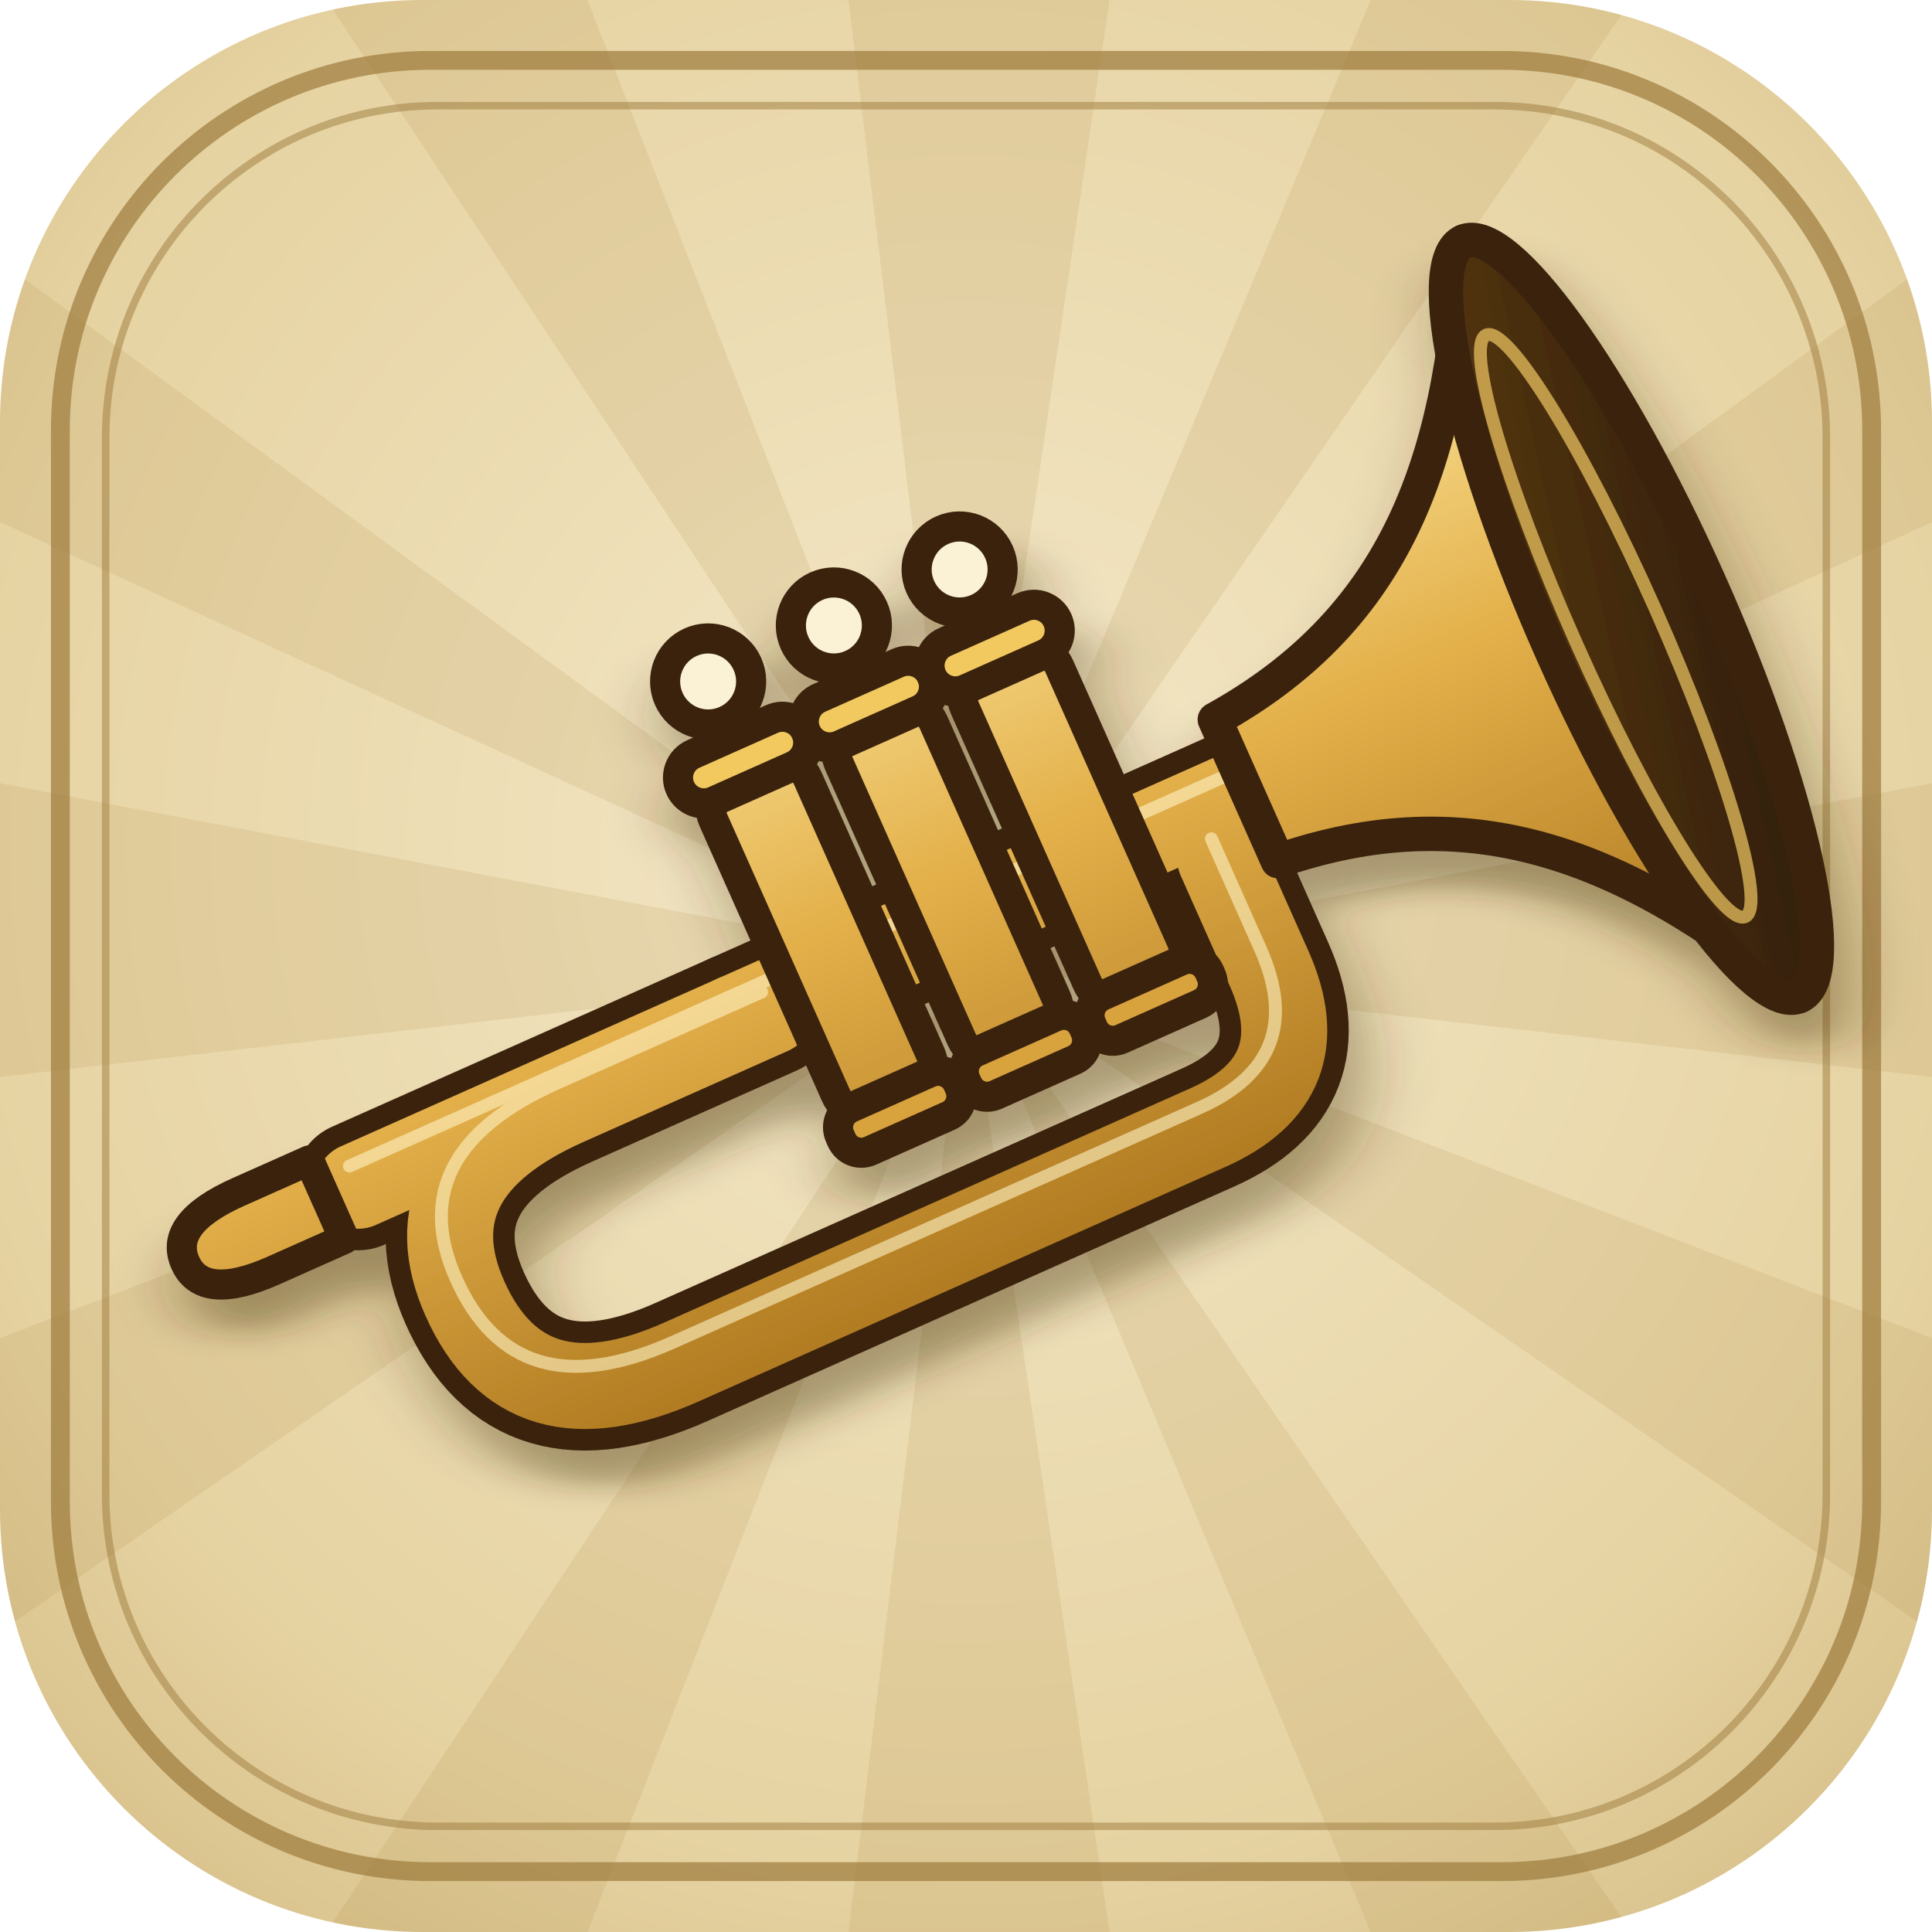
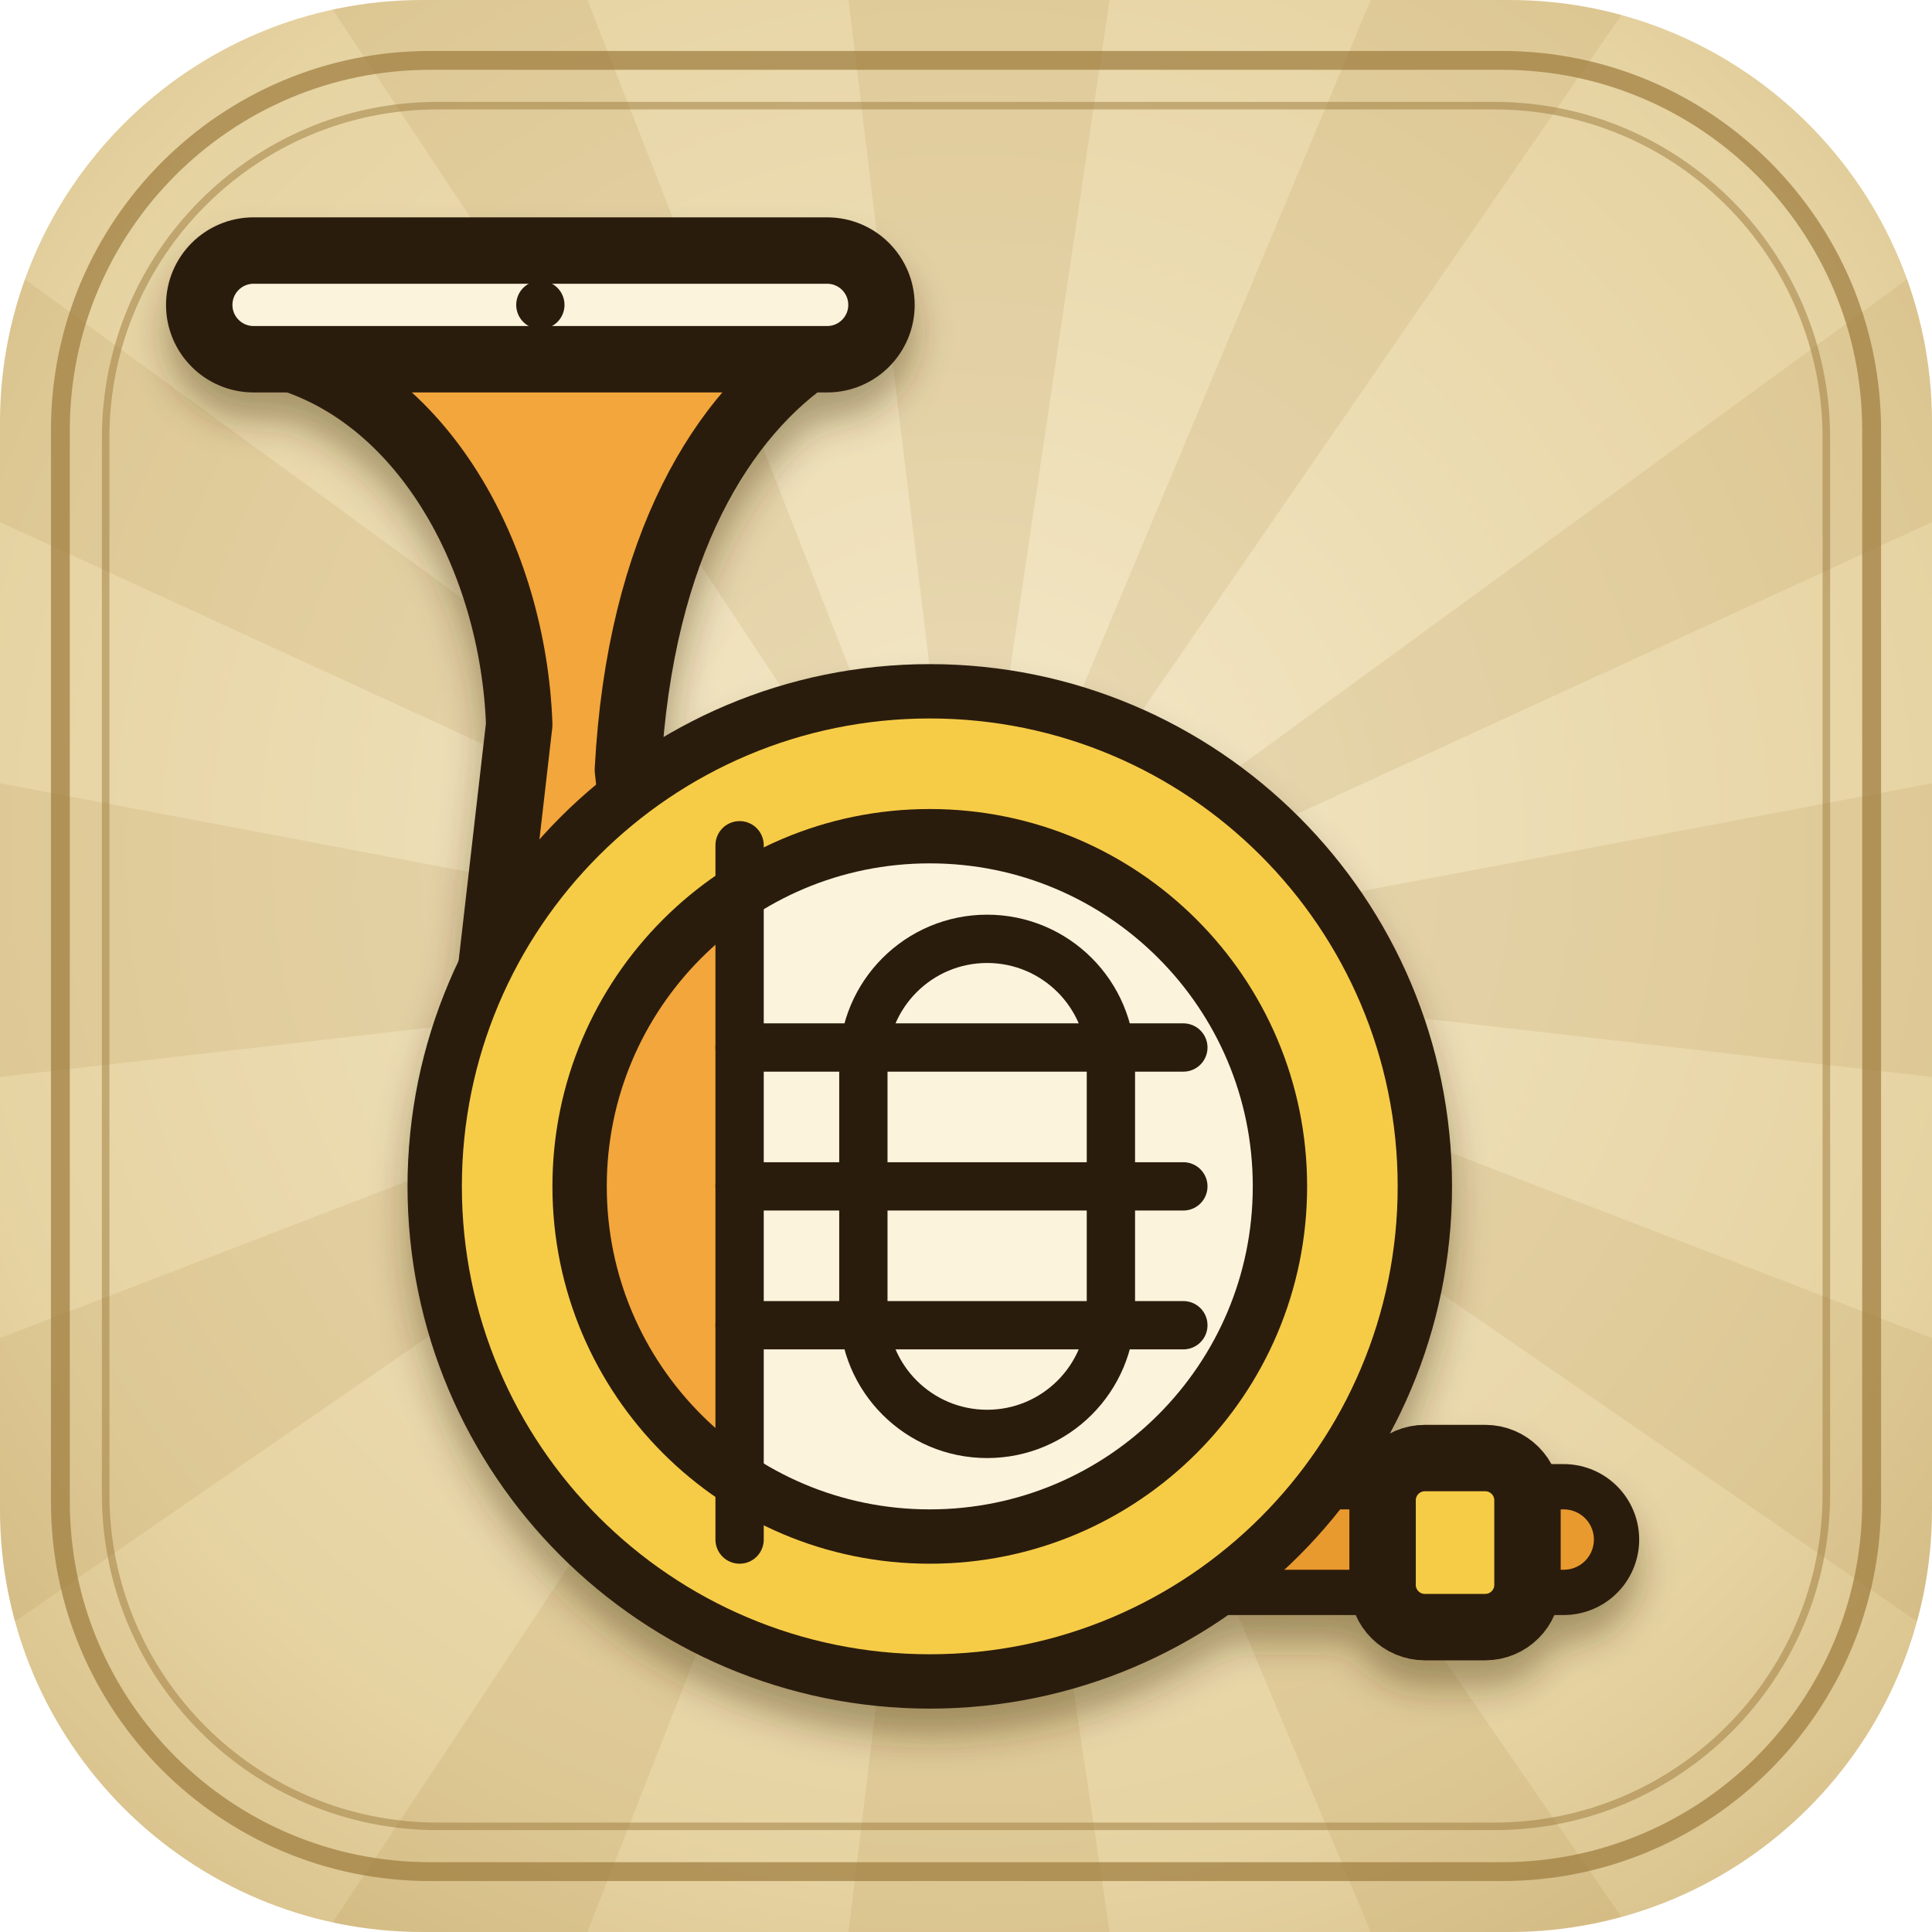
<svg xmlns="http://www.w3.org/2000/svg" viewBox="0 0 512 512">
  <defs>
    <radialGradient id="bg" cx="50%" cy="44%" r="75%">
      <stop offset="0" stop-color="#f4e8c8" />
      <stop offset="0.7" stop-color="#e6d3a2" />
      <stop offset="1" stop-color="#d2b980" />
    </radialGradient>
    <linearGradient id="brass" gradientUnits="userSpaceOnUse" x1="0" y1="170" x2="0" y2="350">
      <stop offset="0" stop-color="#fbe49a" />
      <stop offset="0.42" stop-color="#e3b04a" />
      <stop offset="1" stop-color="#a8721b" />
    </linearGradient>
    <linearGradient id="bore" x1="0" y1="0" x2="1" y2="1">
      <stop offset="0" stop-color="#5a3a14" />
      <stop offset="1" stop-color="#2b1a08" />
    </linearGradient>
    <clipPath id="clip">
      <rect width="512" height="512" rx="112" />
    </clipPath>
    <filter id="sombra" x="-20%" y="-20%" width="140%" height="150%">
      <feDropShadow dx="0" dy="9" stdDeviation="6" flood-color="#3a2410" flood-opacity="0.38" />
    </filter>
    <g id="piston" stroke="#3a2410" stroke-width="7" stroke-linejoin="round">
      <line x1="0" y1="190" x2="0" y2="204" stroke-width="8" stroke-linecap="round" />
      <rect x="-12" y="204" width="24" height="86" rx="8" fill="url(#brass)" />
      <rect x="-16" y="196" width="32" height="12" rx="6" fill="#f2c95e" />
      <rect x="-15" y="286" width="30" height="11" rx="5" fill="#d8a23c" />
      <circle cx="0" cy="182" r="10" fill="#fbf2d6" />
    </g>
    <g id="tubos" fill="none">
      <path d="M104 256 H200" />
      <path d="M318 268 V296 Q318 324 290 324 H156 Q116 324 116 290 Q116 258 156 258 H208" />
      <path d="M200 256 H340" />
    </g>
  </defs>
  <g clip-path="url(#clip)">
    <rect width="512" height="512" fill="url(#bg)" />
    <g fill="#a67c33" opacity="0.13">
      <path d="M256 256 L-40 40 L-40 120Z" />
      <path d="M256 256 L-40 200 L-40 290Z" />
      <path d="M256 256 L-40 370 L-40 460Z" />
      <path d="M256 256 L60 -40 L140 -40Z" />
      <path d="M256 256 L220 -40 L300 -40Z" />
      <path d="M256 256 L380 -40 L460 -40Z" />
      <path d="M552 40 L256 256 L552 120Z" />
      <path d="M552 200 L256 256 L552 290Z" />
      <path d="M552 370 L256 256 L552 460Z" />
      <path d="M60 552 L256 256 L140 552Z" />
      <path d="M220 552 L256 256 L300 552Z" />
      <path d="M380 552 L256 256 L460 552Z" />
    </g>
    <rect x="16" y="16" width="480" height="480" rx="98" fill="none" stroke="#9c7a3c" stroke-width="5" opacity="0.7" />
    <rect x="28" y="28" width="456" height="456" rx="88" fill="none" stroke="#9c7a3c" stroke-width="2" opacity="0.5" />
-     <g filter="url(#sombra)" transform="translate(256 250) rotate(-24) scale(1.14) translate(-256 -262)">
-       <g fill="none" stroke-linecap="round" stroke-linejoin="round">
-         <use href="#tubos" stroke="#3a2410" stroke-width="30" />
-         <use href="#tubos" stroke="url(#brass)" stroke-width="20" />
-         <use href="#tubos" stroke="#fff3c4" stroke-width="3" opacity="0.6" transform="translate(0 -5)" />
-       </g>
-       <path d="M330 238 C376 234 404 208 428 160 L428 352 C404 304 376 278 330 274 Z" fill="url(#brass)" stroke="#3a2410" stroke-width="8" stroke-linejoin="round" />
-       <ellipse cx="428" cy="256" rx="20" ry="96" fill="url(#bore)" stroke="#3a2410" stroke-width="8" />
-       <ellipse cx="424" cy="256" rx="10" ry="74" fill="none" stroke="#f1c862" stroke-width="3" opacity="0.7" />
-       <path d="M96 246 h-18 q-18 0 -18 10 q0 10 18 10 h18z" fill="url(#brass)" stroke="#3a2410" stroke-width="7" stroke-linejoin="round" />
-       <g stroke="#3a2410" stroke-width="7" stroke-linejoin="round">
-         <use href="#piston" x="226" />
-         <use href="#piston" x="258" />
-         <use href="#piston" x="290" />
+     <g filter="url(#sombra)" transform="translate(236 252) scale(0.8) translate(-255 -250)">
+       <g stroke="#2b1a0c" stroke-linecap="round" stroke-linejoin="round" stroke-width="22">
+         <path d="M232,248 L560,420" fill="none" stroke="none" />
+         <path d="M300,445 L478,445" stroke-width="50" fill="none" />
+         <path d="M300,445 L478,445" stroke="#e99a2e" stroke-width="20" fill="none" />
+         <rect x="418" y="418" width="48" height="56" rx="14" fill="#f6cc47" />
+         <path d="M50,52 C100,64 130,120 132,175 L122,262 L176,262 L168,190 C172,115 200,72 230,52 Z" fill="#f2a63a" />
+         <rect x="26" y="18" width="226" height="36" rx="18" fill="#fbf3dc" />
+         <circle cx="139" cy="36" r="5" fill="#2b1a0c" stroke-width="6" />
+         <circle cx="268" cy="328" r="140" fill="#fbf3dc" stroke-width="22" />
+         <path d="M205,205 C150,225 128,275 128,328 C128,385 155,432 205,452 Z" fill="#f2a63a" stroke="none" />
+         <circle cx="268" cy="328" r="140" fill="none" stroke-width="66" />
+         <circle cx="268" cy="328" r="140" fill="none" stroke="#f6cc47" stroke-width="30" />
+         <path d="M205,215 L205,445" stroke-width="16" fill="none" />
+         <rect x="246" y="246" width="82" height="164" rx="41" fill="#fbf3dc" stroke-width="16" />
+         <g stroke-width="16" fill="none">
+           <path d="M205,282 H352" />
+           <path d="M205,328 H352" />
+           <path d="M205,374 H352" />
+         </g>
      </g>
    </g>
  </g>
</svg>
